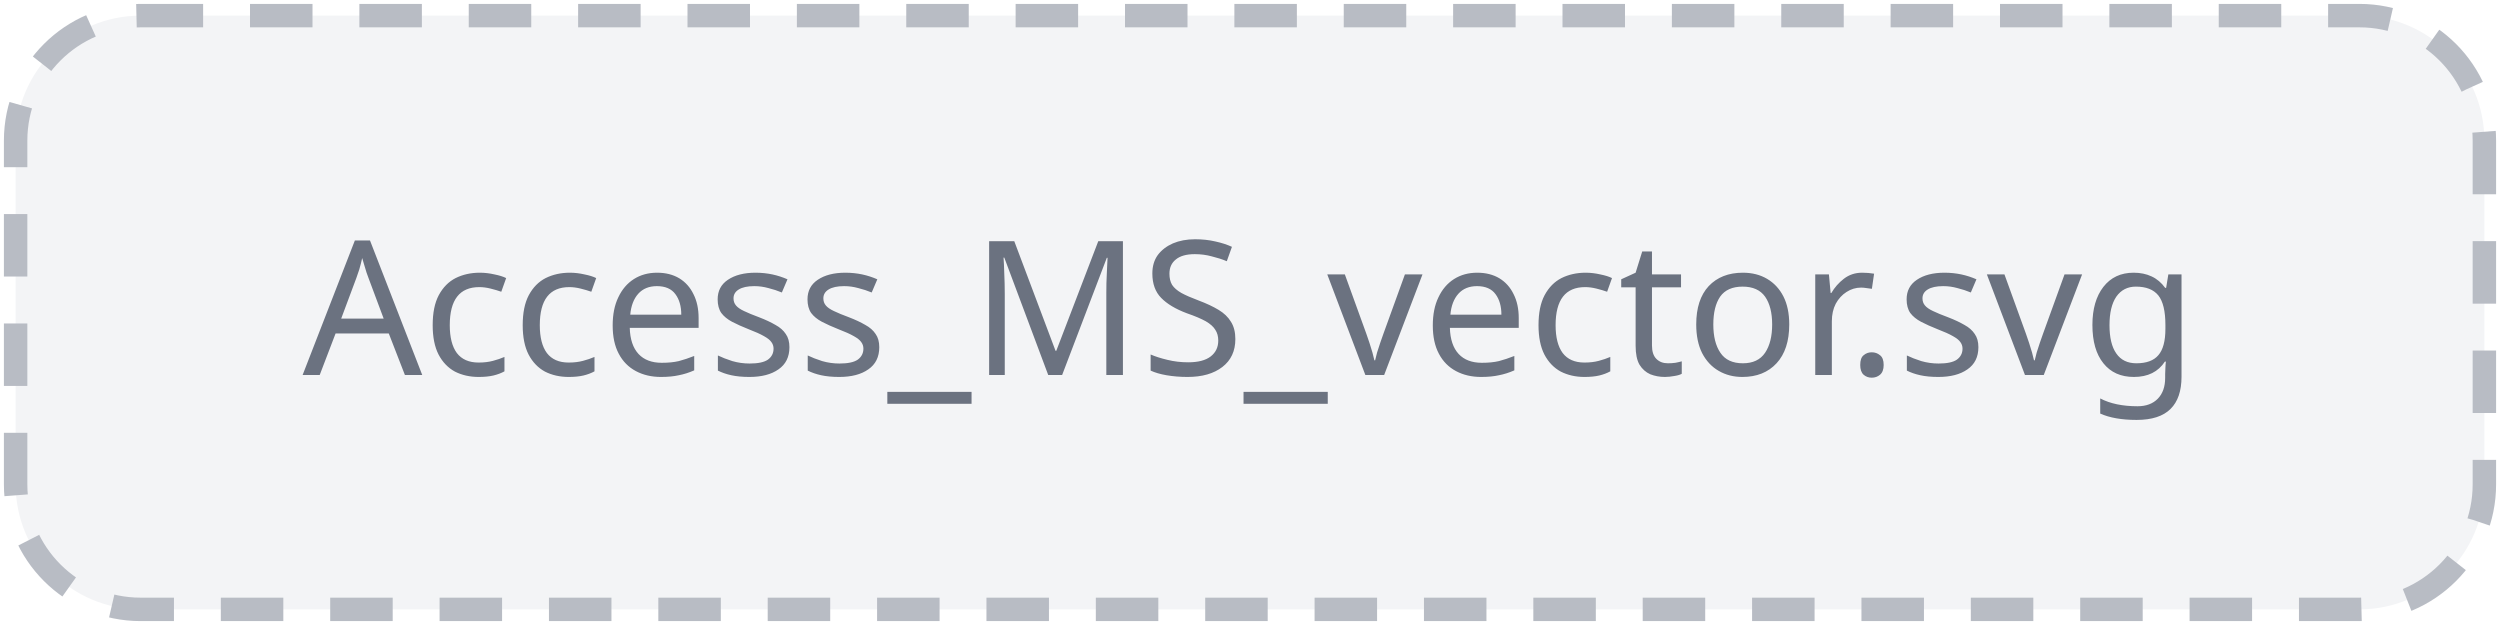
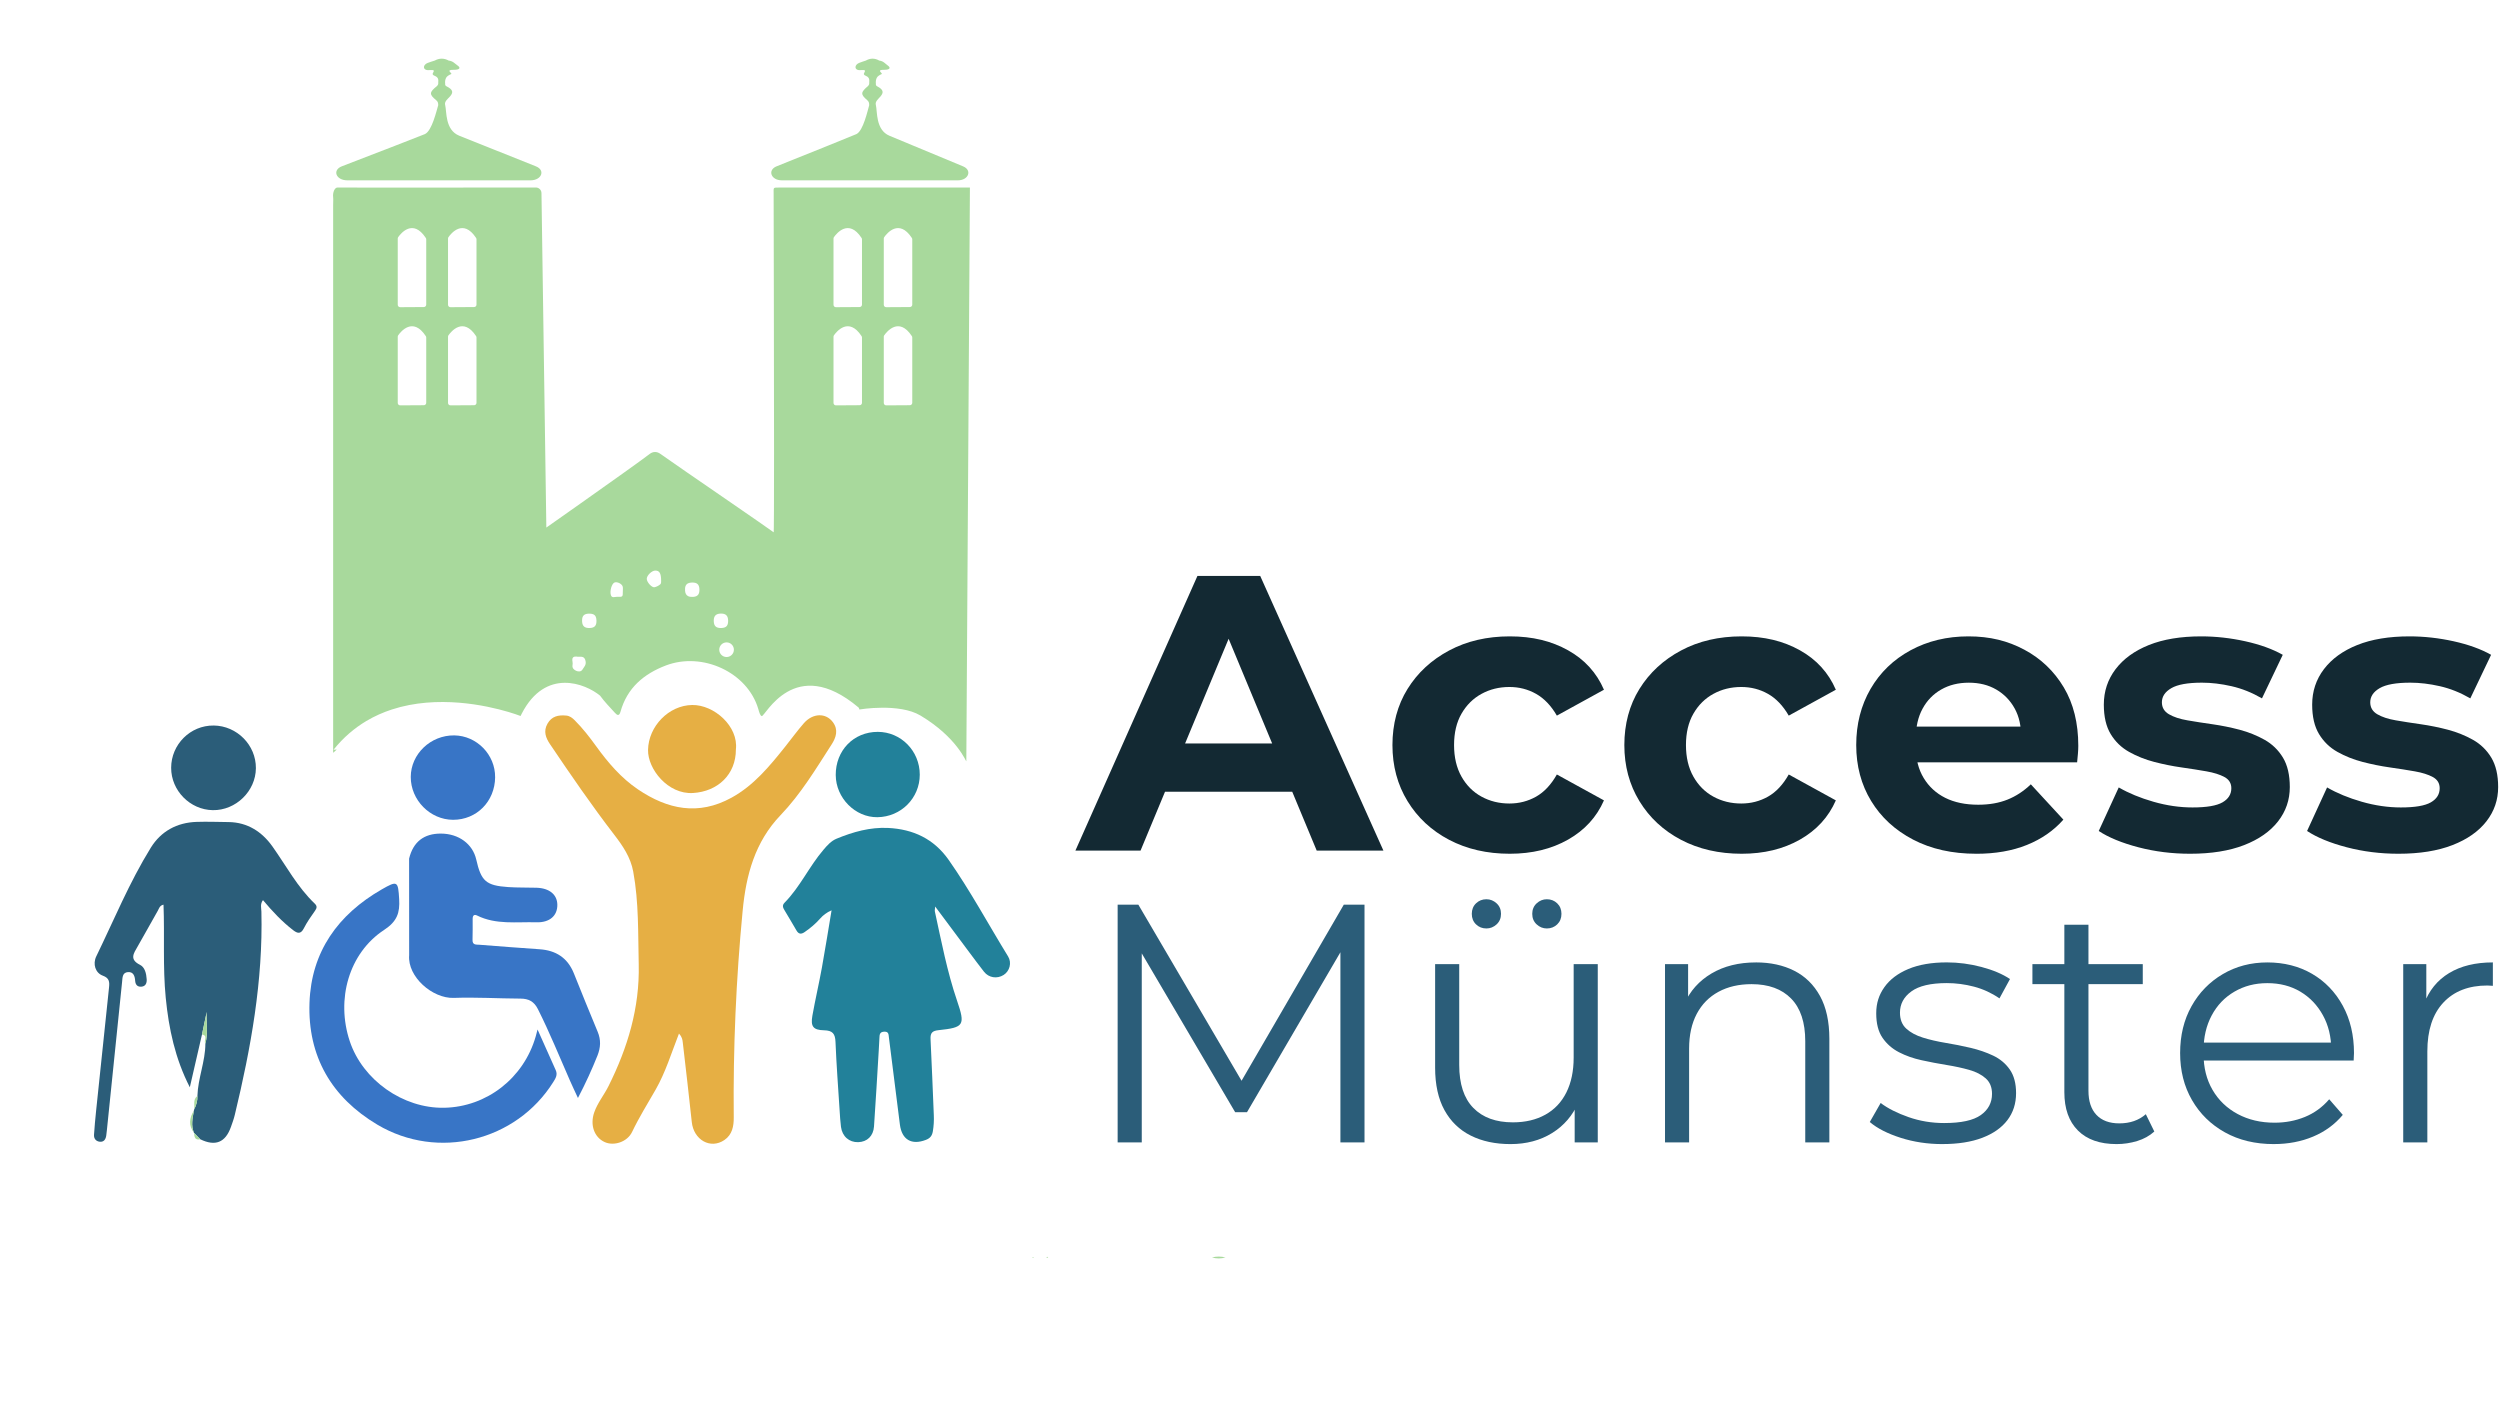
- <svg xmlns="http://www.w3.org/2000/svg" viewBox="0 0 160 40" width="160" height="40" role="img" aria-label="Platzhalter für Access_MS_vector.svg">
-   <rect x="1" y="1" width="158" height="38" rx="8" fill="#f3f4f6" stroke="#b8bcc4" stroke-width="1.5" stroke-dasharray="4 3" />
-   <text x="80" y="24" text-anchor="middle" font-family="system-ui, sans-serif" font-size="12" fill="#6b7280">Access_MS_vector.svg</text>
+ <svg xmlns="http://www.w3.org/2000/svg" version="1.1" viewBox="0 0 1366 768">
+   <defs>
+     <style>
+       .cls-1 {
+         fill: #2b5d79;
+       }
+ 
+       .cls-2 {
+         fill: #e6af44;
+       }
+ 
+       .cls-3 {
+         fill: #22819a;
+       }
+ 
+       .cls-4 {
+         fill: #132933;
+       }
+ 
+       .cls-5 {
+         fill: #a8d99c;
+       }
+ 
+       .cls-6 {
+         fill: #3875c6;
+       }
+     </style>
+   </defs>
+   <g>
+     <g id="Ebene_1">
+       <path class="cls-5" d="M-501-257l44.97-2.37c0,3.9-.01,7.8-.04,11.7-.03,3.5-.52,6.63-4.97,8.03-4.89,1.54-3.49,6.73-3.29,10.01.4,6.98-1.05,14.35,3.64,21.09q-9.33-1.79-9.37-10.15c-.02-3.66.13-7.33-.09-10.99-.13-2.29-.35-4.76-1.3-6.8-2.76-5.89-8.24-6.87-13.2-2.76-5.56,4.61-6.37,11.37-8.15,17.69-.5,1.75-.9,3.56-1.08,5.36-.36,3.52-1.22,6.19-5.43,7.06-3.35.7-4.61,4.6-7.38,6.46-1.22.83-2.12,2.15-3.33,3-1.16.82-2.42,2.18-4,1.29-1.4-.79-.83-2.41-.84-3.67-.06-8.83-.12-17.66-.03-26.48.03-3.17-.92-5.93-2.75-8.37-2.85-3.81-6.84-3.55-9.17.63-1.63,2.95-2.12,6.25-2.12,9.63.01,10.66-.09,21.33.04,31.98.03,2.82-.75,4.51-3.32,5.97-5.37,3.02-10.23,6.83-14.76,11.03-.22.19-.44.39-.66.6-1.79-1.54-1.18-3.34-1.18-4.89-.03-17.46-.04-34.92-.04-52.38l1.88-.89,45.97-21.78Z" />
+       <path class="cls-5" d="M-403.09-203.07c-.14,1.48-2.91,4.41-4.06,4.3-1.8-.16-3.98-3.58-3.78-5.89.18-2.12,1.84-3.59,3.68-3.26,1.95.33,4.33,3.1,4.16,4.85Z" />
+       <path class="cls-5" d="M-388.69-186.27q.05,3.17-2.97,3.19-3.55.03-3.58-2.6c-.04-3.96.58-5.04,2.99-5.24,2.4-.2,3.5,1.24,3.56,4.65Z" />
+       <path class="cls-5" d="M-367.76-180.46c0,2.96-1.18,4-4.42,3.93-1.31-.03-3.58-2.84-3.43-4.26.15-1.64,2.47-3.68,4.08-3.59,2.79.17,3.77,1.19,3.77,3.92Z" />
+       <path class="cls-5" d="M-346.84-187.18c.07,2.77-.97,3.97-3.55,4.1-2.75.15-4.4-1.15-4.29-3.36.08-1.87,2.71-4.45,4.58-4.48,1.99-.04,3.2,1.34,3.26,3.74Z" />
+       <path class="cls-5" d="M-331.15-203.52c.08,1.33-2.35,4.51-3.63,4.75-1.38.26-4.08-2.86-4.21-4.84-.2-3.09.83-4.22,3.97-4.31,2-.08,3.73,1.9,3.87,4.4Z" />
+       <path class="cls-5" d="M-289.91-220.68c-.04,1.3.31,2.9-1.26,3.49-8.3,3.14-12.78,10.3-17.99,16.75-.95,1.18-1.9,3.34-3.64,2.72-.96-.34-1.45-2.45-1.86-3.85-5.91-20.13-30.57-31.41-50.5-23.82-12.16,4.64-21.19,12.32-24.8,25.28-.73,2.62-1.89,1.87-3.04.6-2.9-3.2-5.97-6.31-8.45-9.82-3.36-4.75-8.12-7.85-12.46-11.41-3.9-3.2-14.4-1.26-17.68,2.73-.63.77-1.26,1.64-2.08,2.13-7.25,4.28-10.65,10.67-10.19,19.4-6.82-3.52-8.42-8.29-8.38-15.02.09-16.03.14-32.05.16-48.07l8.08-.43,28,20,89,4,31-19,6.72-1.81c.02,3.07.05,6.14.06,9.21.04,8.97-.44,17.95-.69,26.92Z" />
+       <path class="cls-5" d="M-199.04-201.59c-.1.38-.32.71-.75.93-1.48.8-2.19-1.04-3.23-1.72-2.21-1.46-4.21-3.64-6.63-4.33-7.55-2.14-9.4-7.06-8.57-14.24.41-3.56.61-7.32-.56-10.9-1.3-4-3.32-7.52-7.92-7.93-3.25-.29-7.09,4.88-7.29,9.57-.21,4.99-.12,9.99-.1,14.99.02,2.2-.36,3.83-3.02,4.29-7.3,1.28-13.2,5.31-18.59,10.13-2.12,1.9-3.54,1.83-4.07-1.02-1.41-7.48-5.49-13.1-11.75-17.14-2.61-1.68-3.25-4.01-3.32-6.76-.05-2-.33-4.04-.03-5.99.89-5.86-1.71-9.1-7.24-10.41-2.31-.55-3.06-2-3.04-4.38.03-3.81.04-7.62.05-11.43l15.1-4.07,70.95,13.17h.01v45.31c.07.66.17,1.35,0,1.93Z" />
+       <g>
+         <path class="cls-5" d="M289.82,98.53h-100.09c-6.16,0-8.3-5.6-2.93-7.67,18.57-7.15,43.66-16.84,45.36-17.59,3.92-1.76,6.4-13.01,7.28-15.78-.02-1-.02-1.86-1.17-2.8-3.9-3.18-3.69-4.3.52-7.7.34-.27.44-.69.65-1.05-.11-1.6.8-3.43-1.95-4.52-2.12-.83-.48-1.74-.46-2.68.02-.95-2.77-.13-4.09-.54-2.02-.62-1.59-2.86.69-3.8,1.22-.5,2.6-.86,3.9-1.3,2.54-1.39,5.1-1.39,7.64,0,2.35.26,3.36,1.66,4.78,2.64,1.93,1.31,1.32,2.4-1.91,2.4-4.45-.01-1.6,1.31-1.36,2.25,0,.01-.02.02-.06.04-1.25.53-2.42,1.19-2.9,2.14-.53,1.06-.61,2.19-.46,3.37-.23,1.04,1.17,1.4,1.97,1.92,2.29,1.5,2.37,2.86.69,4.79-1.24,1.42-3.3,2.86-2.66,4.84.88,3.36-.2,13.49,7.68,16.67,5.68,2.29,26.21,10.48,41.91,16.74,5.28,2.11,3.09,7.64-3.02,7.64Z" />
+         <path class="cls-5" d="M523.35,98.53h-96.17c-5.92,0-7.98-5.6-2.82-7.67,17.85-7.15,41.95-16.84,43.58-17.59,3.76-1.76,6.15-13.01,6.99-15.78-.02-1-.02-1.86-1.12-2.8-3.74-3.18-3.54-4.3.5-7.7.33-.27.42-.69.62-1.05-.11-1.6.77-3.43-1.87-4.52-2.04-.83-.46-1.74-.44-2.68.02-.95-2.66-.13-3.93-.54-1.95-.62-1.52-2.86.66-3.8,1.17-.5,2.5-.86,3.74-1.3,2.44-1.39,4.9-1.39,7.34,0,2.26.26,3.23,1.66,4.59,2.64,1.85,1.31,1.27,2.4-1.84,2.4-4.28-.01-1.54,1.31-1.3,2.25,0,.01-.02.02-.05.04-1.2.53-2.33,1.19-2.79,2.14-.51,1.06-.58,2.19-.45,3.37-.22,1.04,1.12,1.4,1.89,1.92,2.2,1.5,2.28,2.86.66,4.79-1.19,1.42-3.18,2.86-2.55,4.84.84,3.36-.2,13.49,7.38,16.67,5.46,2.29,25.18,10.48,40.27,16.74,5.08,2.11,2.97,7.64-2.9,7.64Z" />
+         <path class="cls-5" d="M465.9,127.31h0Z" />
+         <path class="cls-5" d="M426.15,102.48c-3.91-.01-3.44-.22-3.44,3.47,0,0,.07,24.59.12,55.83.12,54.89.21,130.33-.11,129.06-1.5-1.08-4.45-3.15-8.28-5.81-4-2.77-8.96-6.2-14.25-9.84-16.72-11.51-36.63-25.17-39.4-27.22-1.72-1.28-3.91-1.4-5.79.06-4.6,3.55-23.14,16.71-37.74,27.02-5.34,3.78-10.16,7.17-13.57,9.57-3.2,2.26-5.17,3.64-5.17,3.64l-1.8-123.64-.86-59.12c-.01-1.69-1.38-3.05-3.07-3.05-17.99.03-106.97.12-108.17,0-1.88-.18-2.85,2.95-2.61,5.05.17,1.51.02,3.05.02,4.57v299.27c.65-.6,1.31-1.2,1.97-1.78l-1.78.11c5.38-6.72,11.46-11.83,17.89-15.68,4.52-2.69,9.22-4.76,13.99-6.32,3.16-1.03,6.34-1.84,9.52-2.45,25.04-4.83,49.78,2.24,57.98,4.99,1.83.61,2.84,1.01,2.84,1.01.23-.47.46-.94.69-1.39,12.95-25.03,34.71-16.37,42.75-9.72,2.41,3.33,5.34,6.32,8.12,9.38,1.15,1.27,2.31,2.02,3.04-.6,3.61-12.96,12.64-20.64,24.8-25.28,19.93-7.59,44.59,3.69,50.5,23.82.41,1.4.9,3.51,1.86,3.85,1.74.62,17.8-34.28,52.9-4.71.3.25.31.73.46,1.1,0,0,21.74-3.69,33.44,3.33,20,12,24.9,25.38,25,25l1.96-313.52c-34.6,0-69.21.01-103.81,0ZM232.89,220.1c0,.72-.58,1.31-1.3,1.31l-12.94.08c-.73.01-1.32-.58-1.32-1.31v-36.22c0-.27.08-.53.24-.75,1.32-1.88,8-10.37,15.09.44.15.23.23.49.23.74v35.71ZM232.89,166.46c0,.72-.58,1.31-1.3,1.31l-12.94.08c-.73.01-1.32-.57-1.32-1.31v-36.22c0-.26.08-.53.24-.75,1.32-1.88,8-10.37,15.09.45.15.22.23.48.23.73v35.71ZM260.36,220.1c0,.72-.58,1.31-1.3,1.31l-12.93.08c-.74.01-1.33-.58-1.33-1.31v-36.22c0-.27.08-.53.24-.75,1.32-1.88,8.01-10.37,15.1.44.14.23.22.49.22.74v35.71ZM260.36,166.46c0,.72-.58,1.31-1.3,1.31l-12.93.08c-.74.01-1.33-.57-1.33-1.31v-36.22c0-.26.08-.53.24-.75,1.32-1.88,8.01-10.37,15.1.45.14.22.22.48.22.73v35.71ZM318.29,365.8c-.85,1.44-2.49,1.18-3.48.73-.98-.45-2.27-1.36-1.99-3.02.1-.63.13-1.32,0-1.95-.52-2.55.74-3.08,2.81-2.72,1.91.07,3.76-.51,4.33,2.4.43,2.17-.86,3.16-1.67,4.56ZM322.32,343.14c-2.76.13-4.08-.93-4.25-3.43-.02-.23-.02-.45-.02-.66-.01-2.65,1.16-3.76,3.94-3.76.78,0,1.42.09,1.95.28,1.34.47,1.93,1.57,1.97,3.49.07,2.76-.98,3.96-3.59,4.08ZM337.06,326.1c-1.11-.04-2.71.85-3.27-.92-.72-2.25.48-6.27,1.94-6.88,1.46-.64,4.25.74,4.55,2.35.16.83.03,1.72.03,2.57.01,2.93,0,2.99-3.25,2.88ZM360.87,319.18c-.84.79-2.01,1.37-3.15,1.68-1.51.41-4.4-2.84-4.33-4.65.06-1.82,2.73-4.41,4.59-4.45,2.33-.05,3.27,1.4,3.26,5.69-.04.16.11,1.28-.37,1.73ZM378.68,326.14c-1.12.07-2.01-.06-2.69-.4-1.01-.5-1.55-1.47-1.67-2.93-.17-2.14.35-3.47,1.66-4.09.57-.27,1.28-.41,2.15-.42,2.74-.05,3.93,1.02,4.03,3.65.11,2.76-.95,4.04-3.48,4.19ZM390.01,339.66c-.16-2.78.88-4.17,3.32-4.37.17-.01.33-.02.49-.02,2.73-.09,4,1.12,4.03,3.84.01.32,0,.61-.03.88-.18,2.13-1.29,3.06-3.62,3.15-2.77.11-4.04-.95-4.19-3.48ZM397,359c-2.21,0-4-1.79-4-4s1.79-4,4-4,4,1.79,4,4-1.79,4-4,4ZM470.99,220.1c0,.72-.58,1.31-1.3,1.31l-12.94.08c-.73.01-1.32-.58-1.32-1.31v-36.22c0-.27.08-.53.24-.75,1.32-1.88,8-10.37,15.09.44.15.23.23.49.23.74v35.71ZM470.99,166.46c0,.72-.58,1.31-1.3,1.31l-12.94.08c-.73.01-1.32-.57-1.32-1.31v-36.22c0-.26.08-.53.24-.75,1.32-1.88,8-10.37,15.09.45.15.22.23.48.23.73v35.71ZM498.46,220.1c0,.72-.58,1.31-1.3,1.31l-12.94.08c-.73.01-1.32-.58-1.32-1.31v-36.22c0-.27.08-.53.24-.75,1.32-1.88,8.01-10.37,15.1.44.14.23.22.49.22.74v35.71ZM498.46,166.46c0,.72-.58,1.31-1.3,1.31l-12.94.08c-.73.01-1.32-.57-1.32-1.31v-36.22c0-.26.08-.53.24-.75,1.32-1.88,8.01-10.37,15.1.45.14.22.22.48.22.73v35.71Z" />
+         <path class="cls-5" d="M297.13,94.6h0Z" />
+       </g>
+       <g>
+         <path class="cls-5" d="M-289.91-220.68c.25-8.97.73-17.95.69-26.92-.01-3.07-.04-6.14-.06-9.21-.15-18.36-.48-36.71-.6-55.07-.11-16.95-.02-33.9.03-50.85.01-3.94-2.54-7.14-2.4-11.35.23-6.91-1.21-13.86-1.46-20.81-.29-8.03-4.09-15.71-1.83-24.06.96-3.56-3.98-9.61-6.96-9.79-1.32-.08-2.6.5-3.67,1.52-1.73,1.65-2.92,4.48-2.96,7.6-.01.84.07,1.67.06,2.5-.05,3.66.12,7.35-.24,10.98-1.22,12.36-4.72,24.44-4.57,36.97.04,3.18-1.38,2.96-3.24,1.47-4.16-3.32-8.19-6.78-12.36-10.08-2.7-2.14-3.55-4.72-3.66-8.2-.83-24.39,2.21-48.89-1.87-73.21-1.44-8.6-3.54-17.1-2.16-26.06.62-4.01-3.37-7.98-6.46-7.44-4.1.71-6.3,3.49-6.37,7.74-.05,3.16-.06,6.33-.01,9.49.24,14.63-4.3,28.93-3.04,43.65.16,1.88,1.35,4.93-1.59,5.56-2.94.63-6.29,1.24-8.84-1.65-2.18-2.47-3.64-7.42-6.19-7.14-2.64.29-4.81,4.49-7.27,6.89-2.83,2.76-6.52,2.69-9.85,1.89-3.36-.81-1.75-4.15-2.05-6.44-.17-1.31.03-2.66-.04-3.99-.55-11.22,1.6-22.61-2.79-33.6-1.04-2.61-.5-5.89.29-8.87.78-2.92.71-5.97-.29-8.85-1.02-2.92-3.33-5.04-6.36-4.63-3.03.42-5.87,2.52-5.88,5.92-.05,14.43-1.48,28.73-2.61,43.1-1.52,19.2-.38,38.62-.36,57.94,0,2.35.09,4.66-2.12,6.31-5.33,3.98-10.6,8.02-15.9,12.03-1.73,1.31-3.37,1.55-3.04-1.26,2.02-17.35-5.74-34.05-3.26-51.46.2-1.41-.26-2.95-1.08-4.32-1.42-2.38-3.89-4.28-5.84-4.24-3.5.07-6.97,4.19-6.88,8.5.05,2.3,1.06,4.64.82,6.88-1.53,14.49-3.27,28.96-4.97,43.44-.07.63-.25,1.55-.68,1.79-2.8,1.55-2.28,4.15-2.28,6.59.01,33.95.08,67.9.03,101.85-.02,16.02-.07,32.04-.16,48.07-.04,6.73,1.56,11.5,8.38,15.02-.46-8.73,2.94-15.12,10.19-19.4.82-.49,1.45-1.36,2.08-2.13,3.28-3.99,13.78-5.93,17.68-2.73,4.34,3.56,9.1,6.66,12.46,11.41,2.48,3.51,5.55,6.62,8.45,9.82,1.15,1.27,2.31,2.02,3.04-.6,3.61-12.96,12.64-20.64,24.8-25.28,19.93-7.59,44.59,3.69,50.5,23.82.41,1.4.9,3.51,1.86,3.85,1.74.62,2.69-1.54,3.64-2.72,5.21-6.45,9.69-13.61,17.99-16.75,1.57-.59,1.22-2.19,1.26-3.49ZM-352.96-311.57c-.29,8.82-.06,17.65-.06,26.48h.04c0,4.93-.04,9.88-.04,14.81-.01,2.34-.01,4.68,0,7.02.01,2.55.05,5.09.1,7.64.08,3.98-.99,5.77-5.31,5.63-8.32-.26-16.65-.2-24.98-.01-3.74.08-4.96-1.46-4.95-5.04.1-19.65-.44-39.31.3-58.94.36-9.6,5.81-17.6,13.43-23.55,3.31-2.58,6.95-2.21,10.39.88,7.51,6.76,11.41,14.84,11.07,25.08ZM-318.72-312.43c2.14,2.54,3.48,5.4,4.16,8.46.35,1.59.52,3.23.53,4.92.1,14.99-.02,29.98.12,44.97.04,3.62-1.13,5.24-4.87,5.06-3.82-.18-7.67-.18-11.49.01-.32.02-.62.02-.91,0-2.92-.12-3.98-1.68-4-4.72v-.36c.15-7.82.05-15.65.05-23.48h.07c0-7.67-.09-15.33.04-22.99.09-5.01,1.84-9.43,5.69-12.82.18-.15.35-.3.52-.43,3.67-2.97,6.83-2.51,10.09,1.38ZM-425.14-305.29c.5-2.39,1.65-4.35,3.11-6.13,3.11-3.81,7.01-4.67,10.29-2.53,1.05.68,2.03,1.67,2.91,2.97,2.44,3.6,3.8,7.72,3.81,12.17,0,14.62-.09,29.24.04,43.86,0,.55-.02,1.06-.08,1.52-.29,2.53-1.56,3.71-4.74,3.54-.38-.02-.76-.04-1.15-.06-3.27-.15-6.56-.17-9.82.06-4.31.3-5.43-1.73-5.33-5.66.2-7.47.06-14.95.06-23.97.61-7.3-.89-16.1.73-24.86.05-.3.11-.61.17-.91Z" />
+         <path class="cls-5" d="M-456.03-259.37c0,3.9-.01,7.8-.04,11.7-.03,3.5-.52,6.63-4.97,8.03-4.89,1.54-3.49,6.73-3.29,10.01.4,6.98-1.05,14.35,3.64,21.09q-9.33-1.79-9.37-10.15c-.02-3.66.13-7.33-.09-10.99-.13-2.29-.35-4.76-1.3-6.8-2.76-5.89-8.24-6.87-13.2-2.76-5.56,4.61-6.37,11.37-8.15,17.69-.5,1.75-.9,3.56-1.08,5.36-.36,3.52-1.22,6.19-5.43,7.06-3.35.7-4.61,4.6-7.38,6.46-1.22.83-2.12,2.15-3.33,3-1.16.82-2.42,2.18-4,1.29-1.4-.79-.83-2.41-.84-3.67-.06-8.83-.12-17.66-.03-26.48.03-3.17-.92-5.93-2.75-8.37-2.85-3.81-6.84-3.55-9.17.63-1.63,2.95-2.12,6.25-2.12,9.63.01,10.66-.09,21.33.04,31.98.03,2.82-.75,4.51-3.32,5.97-5.37,3.02-10.23,6.83-14.76,11.03-.22.19-.44.39-.66.6-1.79-1.54-1.18-3.34-1.18-4.89-.03-17.46-.04-34.92-.04-52.38,0-9.19,0-18.38-.01-27.57,0-2.45.72-4.49,1.89-6.18,1.37-2,3.35-3.52,5.48-4.68,2.99-1.61,3.57-3.28,3.54-6.17-.1-9.99-.02-19.99-.04-29.98-.01-2.2-.2-4.67,1.97-5.83,7.18-3.84,7.2-10.97,8.03-17.51.59-4.59.05-9.31.07-13.98.02-4.25,3.57-8.75,6.67-8.58,2.89.16,6.26,4.72,6.26,8.59.01,3.83.28,7.7-.19,11.48-.72,5.64,2.04,10.31,3.54,15.35.14.47.36,1.12.72,1.28,11.32,5.14,7.25,15.41,7.44,23.84.11,4.87.92,9.9-.31,14.82-.44,1.77.58,3.24,2.19,4.12,2.28,1.26,3.88,3.1,4.74,6.02,3.87-4.52,8.86-5.73,13.23-8.02,7.94-4.18,15.78-8.55,23.58-12.97,2.78-1.58,4.07-1.66,4.04,2.15-.08,9.6-.02,19.19-.02,28.78Z" />
+         <path class="cls-5" d="M-199.04-201.59c-.1.38-.32.71-.75.93-1.48.8-2.19-1.04-3.23-1.72-2.21-1.46-4.21-3.64-6.63-4.33-7.55-2.14-9.4-7.06-8.57-14.24.41-3.56.61-7.32-.56-10.9-1.3-4-3.32-7.52-7.92-7.93-3.25-.29-7.09,4.88-7.29,9.57-.21,4.99-.12,9.99-.1,14.99.02,2.2-.36,3.83-3.02,4.29-7.3,1.28-13.2,5.31-18.59,10.13-2.12,1.9-3.54,1.83-4.07-1.02-1.41-7.48-5.49-13.1-11.75-17.14-2.61-1.68-3.25-4.01-3.32-6.76-.05-2-.33-4.04-.03-5.99.89-5.86-1.71-9.1-7.24-10.41-2.31-.55-3.06-2-3.04-4.38.03-3.81.04-7.62.05-11.43.03-9.85,0-19.7.01-29.54,0-1.88-.19-4.2,2.85-2.48,11.11,6.31,22.19,12.68,33.78,19.31.8-2.01,1.43-4.13,3.75-4.96,2.51-.89,2.8-2.89,2.78-5.23-.06-9.16.04-18.33-.05-27.49-.03-3.15.21-6.01,3.42-7.65.29-.15.66-.37.75-.64,2.82-8.3,7.82-16.11,5.7-25.51-.18-.81-.58-1.57-.69-2.39-.49-3.84.73-6.82,4.29-8.76,1.46-.8,2.57-2.02,4.36-.42,2.89,2.59,6.61,5.22,4.81,9.47-2.35,5.54-.73,10.36.79,15.46.71,2.37,1.36,4.85,1.44,7.31.11,3.28,1.59,5.39,4.43,6.57,2.93,1.21,3.71,3.28,3.66,6.3-.15,10,0,19.99-.11,29.99-.03,2.76.78,4.33,3.27,5.96,3.69,2.41,6.41,5.69,6.82,10.43.04.45.06.91.06,1.39-.02,2.89-.04,5.79-.06,8.69,0,1.09-.01,2.19-.01,3.29-.06,14.83-.01,29.66-.05,44.49,0,.26.03.53.06.82.07.66.17,1.35,0,1.93Z" />
+       </g>
+       <g>
+         <path class="cls-2" d="M370.99,564.74c-4.18,10.74-7.36,21.23-12.8,30.72-4.37,7.62-9.01,15.06-12.81,23.02-2.65,5.56-10.02,7.84-15.01,5.54-5.76-2.65-8.05-9.41-5.69-16.2,1.83-5.25,5.39-9.51,7.83-14.41,10.44-20.94,17.04-42.66,16.49-66.44-.4-16.96.09-33.9-3-50.71-1.44-7.85-5.75-14.14-10.39-20.17-12.35-16.04-23.78-32.72-35.09-49.48-2.3-3.4-3.73-7.04-1.38-11.18,2.34-4.12,5.95-4.83,10.21-4.45,2.02.18,3.37,1.29,4.68,2.59,4.37,4.36,8.14,9.23,11.74,14.21,6.47,8.96,13.68,17.37,22.8,23.53,16.28,10.98,33.01,14.49,51.12,4.55,12.19-6.69,20.84-17.24,29.34-27.89,3.4-4.26,6.61-8.7,10.19-12.8,4.93-5.63,12.06-5.77,15.9-.54,3.07,4.18,1.71,8.34-.69,12.08-8.62,13.39-16.85,27.13-27.92,38.68-14.04,14.66-18.85,32.73-20.71,52.1-3.62,37.6-5.25,75.28-4.88,113.05.05,4.74-.8,9.44-5.11,12.37-7.61,5.19-16.8-.06-17.82-9.84-1.51-14.53-3.29-29.03-4.93-43.55-.17-1.5-.4-2.96-2.07-4.79Z" />
+         <path class="cls-2" d="M402.09,409.51c.02,13.67-9.88,22.97-23.43,23.79-13.75.84-24.79-13.16-24.57-23.58.26-12.87,11.3-24.33,24.12-24.51,11.98-.17,25.36,11.66,23.88,24.3Z" />
+       </g>
+       <g>
+         <path class="cls-1" d="M105.94,606.82c.11-.22.17-.46.18-.71,1.18-2.3,1.85-4.71,1.75-7.31.29-9.71,4.34-18.84,4.35-28.6,1.61-5.6.37-11.44.73-17.27l-2.59,12.32c-2.16,9.37-4.31,18.74-6.64,28.84-8.06-15.73-11.5-32.04-13.16-48.88-1.66-16.88-.56-33.83-1.22-50.91-2.15.48-2.44,2.14-3.12,3.33-3.72,6.5-7.3,13.08-11.04,19.57-2.15,3.73-4.6,7.04,1.33,9.99,2.67,1.33,3.45,4.79,3.64,7.88.13,2-.52,3.81-2.78,4.04-2.12.22-3.36-.89-3.52-3.22-.16-2.44-.88-4.96-3.92-4.74-3.15.23-2.98,3.12-3.22,5.38-2.79,27-5.54,53.99-8.31,80.99-.1.99-.21,1.99-.35,2.98-.3,2.05-1.31,3.59-3.55,3.34-2.07-.23-3.28-1.7-3.13-3.83.29-4.32.68-8.63,1.13-12.94,2.33-22.52,4.68-45.04,7.08-67.55.32-3.02.17-5.12-3.41-6.42-4.04-1.47-5.62-6.33-3.55-10.58,9.67-19.9,18.1-40.44,29.76-59.31,5.57-9.01,14.3-13.78,25.05-14.13,5.82-.19,11.66.03,17.49.1,10.36.13,18.26,5.34,23.93,13.31,7.51,10.56,13.6,22.15,23.11,31.23,1.33,1.27,1.29,2.33.22,3.84-2.21,3.12-4.44,6.28-6.16,9.67-1.7,3.36-3.54,2.79-5.86,1-6.1-4.69-11.32-10.28-16.47-16.4-1.64,2.1-.91,4.3-.86,6.27.92,37.77-5.74,74.55-14.53,111.04-.54,2.26-1.35,4.46-2.13,6.65-3.03,8.52-8.54,10.71-16.76,6.7-1.14-1.17-2.28-2.34-3.41-3.51,0,0,.01.02.01.02-1.81-4.05-.72-8.12-.08-12.19Z" />
+         <path class="cls-1" d="M116.74,396.42c12.74.14,23.18,10.7,23.08,23.33-.1,12.55-10.95,23.11-23.55,22.92-12.44-.19-22.77-10.7-22.75-23.14.02-12.8,10.51-23.24,23.22-23.1Z" />
+       </g>
+       <g>
+         <path class="cls-6" d="M223.54,469.13c2.21-9.11,8.05-13.69,17.38-13.66,9.72.04,17.37,5.66,19.3,14.18,2.67,11.82,5.34,14.22,17.46,15.05,5.14.35,10.32.2,15.48.36,7.04.22,11.31,3.75,11.37,9.3.07,5.97-4.16,9.79-11.41,9.58-10.89-.32-22.05,1.45-32.42-3.69-1.71-.85-2.44.08-2.44,1.8,0,3.83.05,7.66-.07,11.49-.09,2.92,1.98,2.54,3.73,2.67,10.95.84,21.9,1.73,32.86,2.46,9.01.6,15.38,4.7,18.8,13.22,4.27,10.65,8.57,21.29,12.99,31.88,1.86,4.44,1.63,8.62-.13,13.04-3.02,7.55-6.38,14.93-10.65,23.13-1.7-3.69-3.07-6.54-4.34-9.44-5.76-13.08-11.11-26.34-17.54-39.12-2.08-4.14-5.02-5.73-9.51-5.74-12.15-.05-24.33-.83-36.46-.39-11.58.42-25.36-11.5-24.38-23.34,0-17.59-.02-35.19-.03-52.78Z" />
+         <path class="cls-6" d="M293.72,562.52c3.75,8.39,6.83,15.33,9.95,22.26,1.14,2.53-.13,4.49-1.38,6.48-20.26,32.3-63.05,42.89-96.05,23.29-25.11-14.92-38.16-37.41-37.13-66.65.98-27.9,15.55-48.16,39.42-61.9,8.73-5.03,8.98-4.5,9.57,5.23.45,7.46-1.06,12.17-8.18,16.85-19.32,12.68-26.42,37.98-18.82,60.81,7.09,21.3,29.16,36.85,51.65,36.39,23.24-.47,43.44-16.23,49.96-38.96.22-.77.41-1.54,1.01-3.8Z" />
+         <path class="cls-6" d="M270.54,424.68c-.13,13.23-10.1,23.3-23.01,23.26-12.54-.04-23.14-10.81-23.09-23.44.05-12.52,10.85-22.82,23.75-22.68,12.31.14,22.47,10.54,22.34,22.87Z" />
+       </g>
+       <g>
+         <path class="cls-3" d="M510.99,495.34c6.61,8.87,12.72,17.09,18.85,25.29,2.59,3.46,5.17,6.94,7.83,10.34,2.6,3.32,7.16,4.01,10.73,1.74,3.25-2.07,4.57-6.63,2.42-10.12-10.81-17.57-20.57-35.78-32.44-52.71-8.13-11.58-19.41-16.81-33.11-17.49-9.84-.48-19.13,2.15-28.14,5.86-2.99,1.23-5.08,3.6-7.17,6.05-7.81,9.12-12.78,20.31-21.26,28.92-1.62,1.64-.73,2.98.13,4.43,2.11,3.57,4.27,7.11,6.33,10.71,1.19,2.09,2.57,2.24,4.48.93,3.13-2.15,6-4.56,8.52-7.42,1.58-1.8,3.5-3.29,6.21-4.47-1.75,10.45-3.4,20.92-5.29,31.34-1.59,8.77-3.63,17.45-5.19,26.22-1.04,5.85.38,7.86,6.35,7.99,4.75.1,6.1,1.9,6.28,6.41.5,12.47,1.46,24.93,2.25,37.39.19,2.99.36,5.99.74,8.96.67,5.22,4.49,8.53,9.44,8.37,4.85-.16,8.24-3.31,8.61-8.59.96-13.79,1.74-27.59,2.58-41.38.14-2.33.29-4.65.38-6.98.07-1.74.1-3.28,2.53-3.42,2.55-.14,2.44,1.43,2.65,3.17,1.96,15.86,3.99,31.71,6,47.57,1.06,8.31,6.4,11.38,14.2,8.38,2.32-.89,3.38-2.22,3.8-4.63.51-2.98.67-5.93.53-8.94-.61-13.81-1.06-27.63-1.78-41.43-.18-3.42.94-4.59,4.33-4.94,14.05-1.47,14.72-2.69,10.14-16.14-5.41-15.9-8.55-32.37-12.11-48.73-.12-.56.06-1.19.16-2.66Z" />
+         <path class="cls-3" d="M456.65,423.53c.07,12.47,10.65,23.15,22.77,22.99,12.91-.17,23.14-10.44,23.14-23.25,0-12.93-10.25-23.38-22.95-23.38-13.2,0-23.04,10.14-22.97,23.64Z" />
+       </g>
+       <path class="cls-5" d="M110.36,565.26l2.59-12.32c-.36,5.83.88,11.67-.73,17.27-1.16-1.45,1.67-4.39-1.86-4.95Z" />
+       <path class="cls-5" d="M105.94,606.82c-.64,4.07-1.73,8.14.08,12.19-3.11-4.04-2.6-8.11-.08-12.19Z" />
+       <path class="cls-5" d="M107.87,598.81c.11,2.6-.57,5.01-1.75,7.31.28-2.51-.8-5.34,1.75-7.31Z" />
+       <path class="cls-5" d="M106,618.99c1.14,1.17,2.27,2.34,3.41,3.51-3.03.67-3.2-1.44-3.41-3.51Z" />
+       <path class="cls-5" d="M669.62,687.06c-2.47.72-4.94.73-7.4,0,2.47-.62,4.93-.62,7.4,0Z" />
+       <path class="cls-5" d="M572.74,687.01l-.51.26s-.52-.24-.52-.24c.34-.37.68-.38,1.03-.02Z" />
+       <path class="cls-5" d="M564.86,687.18l-.41.19s-.4-.2-.4-.2c.28-.29.54-.28.81.01Z" />
+       <g>
+         <path class="cls-4" d="M587.6,464.77l66.68-150.08h34.3l67.32,150.08h-36.45l-55.1-132.5h13.94l-55.1,132.5h-35.59ZM621.26,432.61l8.79-26.37h77.61l9,26.37h-95.41Z" />
+         <path class="cls-4" d="M824.94,466.49c-12.44,0-23.48-2.54-33.13-7.61-9.65-5.07-17.23-12.11-22.73-21.12-5.5-9-8.25-19.22-8.25-30.66s2.75-21.8,8.25-30.66c5.5-8.86,13.08-15.87,22.73-21.01,9.65-5.15,20.69-7.72,33.13-7.72s22.76,2.54,31.84,7.61c9.08,5.07,15.61,12.26,19.62,21.55l-25.73,14.15c-3.14-5.43-6.93-9.4-11.36-11.9-4.43-2.5-9.29-3.75-14.58-3.75-5.58,0-10.65,1.25-15.22,3.75-4.58,2.5-8.22,6.11-10.94,10.83-2.72,4.72-4.07,10.44-4.07,17.15s1.36,12.47,4.07,17.26c2.71,4.79,6.36,8.44,10.94,10.93,4.57,2.5,9.65,3.75,15.22,3.75,5.29,0,10.15-1.25,14.58-3.75,4.43-2.5,8.22-6.54,11.36-12.11l25.73,14.15c-4,9.15-10.54,16.29-19.62,21.44-9.08,5.15-19.69,7.72-31.84,7.72Z" />
+         <path class="cls-4" d="M951.64,466.49c-12.43,0-23.48-2.54-33.12-7.61-9.65-5.07-17.23-12.11-22.73-21.12-5.5-9-8.25-19.22-8.25-30.66s2.75-21.8,8.25-30.66c5.5-8.86,13.08-15.87,22.73-21.01,9.65-5.15,20.69-7.72,33.12-7.72s22.76,2.54,31.84,7.61c9.08,5.07,15.61,12.26,19.62,21.55l-25.73,14.15c-3.14-5.43-6.93-9.4-11.36-11.9-4.43-2.5-9.29-3.75-14.58-3.75-5.57,0-10.65,1.25-15.22,3.75-4.58,2.5-8.22,6.11-10.93,10.83-2.72,4.72-4.07,10.44-4.07,17.15s1.36,12.47,4.07,17.26c2.71,4.79,6.36,8.44,10.93,10.93,4.57,2.5,9.65,3.75,15.22,3.75,5.29,0,10.15-1.25,14.58-3.75,4.43-2.5,8.22-6.54,11.36-12.11l25.73,14.15c-4,9.15-10.54,16.29-19.62,21.44-9.08,5.15-19.69,7.72-31.84,7.72Z" />
+         <path class="cls-4" d="M1079.85,466.49c-13.15,0-24.66-2.57-34.52-7.72-9.86-5.15-17.51-12.18-22.94-21.12-5.43-8.93-8.15-19.11-8.15-30.55s2.61-21.65,7.82-30.66c5.22-9,12.51-16.04,21.87-21.12,9.36-5.07,19.9-7.61,31.62-7.61s21.47,2.43,30.55,7.29c9.08,4.86,16.26,11.72,21.55,20.58,5.29,8.86,7.93,19.51,7.93,31.95,0,1.29-.07,2.75-.21,4.4-.14,1.65-.29,3.18-.43,4.61h-93.69v-19.51h76.11l-13.08,5.79c.14-6-1-11.22-3.43-15.65-2.43-4.43-5.79-7.9-10.08-10.4-4.29-2.5-9.29-3.75-15.01-3.75s-10.76,1.25-15.12,3.75c-4.36,2.5-7.75,6-10.18,10.51-2.43,4.5-3.64,9.83-3.64,15.97v5.15c0,6.43,1.43,12.01,4.29,16.72,2.86,4.72,6.79,8.33,11.79,10.83,5,2.5,11.01,3.75,18.01,3.75,6,0,11.33-.93,15.97-2.79,4.64-1.86,8.9-4.64,12.76-8.36l17.79,19.3c-5.29,6-11.94,10.61-19.94,13.83-8.01,3.22-17.23,4.82-27.66,4.82Z" />
+         <path class="cls-4" d="M1196.7,466.49c-9.86,0-19.3-1.18-28.3-3.54-9-2.36-16.22-5.32-21.65-8.9l10.93-23.8c5.43,3.15,11.75,5.76,18.97,7.83,7.22,2.07,14.33,3.11,21.33,3.11,7.72,0,13.19-.93,16.4-2.79,3.22-1.85,4.82-4.43,4.82-7.72,0-2.71-1.25-4.75-3.75-6.11-2.5-1.36-5.79-2.39-9.86-3.11-4.07-.71-8.61-1.43-13.61-2.14-5-.71-9.97-1.72-14.9-3-4.93-1.29-9.51-3.11-13.72-5.47-4.22-2.36-7.58-5.61-10.08-9.75-2.5-4.14-3.75-9.5-3.75-16.08,0-7.29,2.14-13.75,6.43-19.4,4.29-5.64,10.36-10.04,18.22-13.19,7.86-3.14,17.37-4.72,28.52-4.72,8,0,16.04.89,24.12,2.68,8.07,1.79,14.9,4.25,20.48,7.4l-11.36,23.8c-5.43-3.14-10.97-5.36-16.62-6.65-5.65-1.29-11.04-1.93-16.19-1.93-7.72,0-13.29,1-16.72,3-3.43,2-5.15,4.58-5.15,7.72,0,2.86,1.29,5.04,3.86,6.54,2.57,1.5,5.93,2.61,10.08,3.32,4.14.72,8.72,1.43,13.72,2.14,5,.72,9.93,1.72,14.79,3,4.86,1.29,9.4,3.11,13.61,5.47,4.21,2.36,7.57,5.61,10.08,9.76,2.5,4.15,3.75,9.51,3.75,16.08,0,7.01-2.14,13.26-6.43,18.76-4.29,5.5-10.47,9.83-18.55,12.97-8.08,3.14-17.9,4.72-29.48,4.72Z" />
+         <path class="cls-4" d="M1310.54,466.49c-9.86,0-19.3-1.18-28.3-3.54-9-2.36-16.22-5.32-21.65-8.9l10.93-23.8c5.43,3.15,11.75,5.76,18.97,7.83,7.22,2.07,14.33,3.11,21.33,3.11,7.72,0,13.19-.93,16.4-2.79,3.22-1.85,4.82-4.43,4.82-7.72,0-2.71-1.25-4.75-3.75-6.11-2.5-1.36-5.79-2.39-9.86-3.11-4.07-.71-8.61-1.43-13.61-2.14-5-.71-9.97-1.72-14.9-3-4.93-1.29-9.51-3.11-13.72-5.47-4.22-2.36-7.58-5.61-10.08-9.75-2.5-4.14-3.75-9.5-3.75-16.08,0-7.29,2.14-13.75,6.43-19.4,4.29-5.64,10.36-10.04,18.22-13.19,7.86-3.14,17.37-4.72,28.52-4.72,8,0,16.04.89,24.12,2.68,8.07,1.79,14.9,4.25,20.48,7.4l-11.36,23.8c-5.43-3.14-10.97-5.36-16.62-6.65-5.65-1.29-11.04-1.93-16.19-1.93-7.72,0-13.29,1-16.72,3-3.43,2-5.15,4.58-5.15,7.72,0,2.86,1.29,5.04,3.86,6.54s5.93,2.61,10.08,3.32c4.14.72,8.72,1.43,13.72,2.14,5,.72,9.93,1.72,14.79,3,4.86,1.29,9.4,3.11,13.61,5.47,4.21,2.36,7.57,5.61,10.08,9.76,2.5,4.15,3.75,9.51,3.75,16.08,0,7.01-2.14,13.26-6.43,18.76-4.29,5.5-10.47,9.83-18.55,12.97-8.08,3.14-17.9,4.72-29.48,4.72Z" />
+         <path class="cls-1" d="M610.68,624.2v-129.88h11.32l59.37,101.3h-5.94l58.82-101.3h11.32v129.88h-13.17v-109.28h3.15l-54.18,92.77h-6.49l-54.55-92.77h3.53v109.28h-13.17Z" />
+         <path class="cls-1" d="M825.34,625.13c-8.29,0-15.53-1.54-21.71-4.64-6.19-3.09-10.98-7.73-14.38-13.92-3.4-6.18-5.1-13.92-5.1-23.19v-56.59h13.17v55.1c0,10.39,2.56,18.22,7.7,23.47,5.13,5.26,12.34,7.89,21.62,7.89,6.8,0,12.71-1.39,17.72-4.18,5.01-2.78,8.84-6.83,11.5-12.15,2.66-5.32,3.99-11.69,3.99-19.11v-51.02h13.17v97.41h-12.62v-26.72l2.04,4.83c-3.09,7.18-7.89,12.77-14.38,16.79-6.49,4.02-14.07,6.03-22.73,6.03ZM812.17,507.31c-2.23,0-4.11-.74-5.66-2.23-1.55-1.48-2.32-3.4-2.32-5.75s.77-4.27,2.32-5.75c1.55-1.48,3.43-2.23,5.66-2.23,2.1,0,3.96.74,5.57,2.23,1.61,1.48,2.41,3.4,2.41,5.75s-.81,4.27-2.41,5.75c-1.61,1.48-3.47,2.23-5.57,2.23ZM845.2,507.31c-2.11,0-3.96-.74-5.57-2.23-1.61-1.48-2.41-3.4-2.41-5.75s.81-4.27,2.41-5.75c1.61-1.48,3.46-2.23,5.57-2.23,2.23,0,4.11.74,5.66,2.23,1.54,1.48,2.32,3.4,2.32,5.75s-.78,4.27-2.32,5.75c-1.55,1.48-3.43,2.23-5.66,2.23Z" />
+         <path class="cls-1" d="M959.49,525.86c7.91,0,14.87,1.52,20.87,4.55,6,3.03,10.7,7.64,14.1,13.82,3.4,6.19,5.1,13.98,5.1,23.38v56.59h-13.17v-55.29c0-10.26-2.57-18.03-7.7-23.28-5.13-5.26-12.34-7.89-21.62-7.89-6.93,0-12.96,1.39-18.09,4.18-5.14,2.78-9.09,6.8-11.88,12.06-2.78,5.26-4.17,11.6-4.17,19.02v51.21h-13.17v-97.41h12.62v26.72l-2.04-5.01c3.09-7.05,8.04-12.58,14.84-16.61,6.8-4.02,14.9-6.03,24.3-6.03Z" />
+         <path class="cls-1" d="M1061.35,625.13c-8.04,0-15.65-1.14-22.82-3.43-7.18-2.29-12.8-5.16-16.88-8.63l5.94-10.39c3.96,2.97,9.03,5.54,15.21,7.7,6.18,2.17,12.68,3.25,19.48,3.25,9.28,0,15.96-1.45,20.04-4.36,4.08-2.91,6.12-6.77,6.12-11.6,0-3.59-1.15-6.4-3.43-8.44-2.29-2.04-5.29-3.59-9-4.64-3.71-1.05-7.86-1.95-12.43-2.69-4.58-.74-9.12-1.61-13.64-2.6-4.52-.99-8.63-2.44-12.34-4.36-3.71-1.92-6.71-4.55-9-7.89-2.29-3.34-3.43-7.79-3.43-13.36s1.48-10.08,4.45-14.29c2.97-4.2,7.33-7.51,13.08-9.93,5.75-2.41,12.77-3.62,21.06-3.62,6.31,0,12.62.83,18.92,2.5s11.5,3.87,15.58,6.59l-5.75,10.57c-4.33-2.97-8.97-5.1-13.92-6.4-4.95-1.3-9.9-1.95-14.84-1.95-8.78,0-15.25,1.52-19.39,4.55-4.15,3.03-6.22,6.9-6.22,11.6,0,3.71,1.14,6.62,3.43,8.72,2.29,2.1,5.32,3.74,9.09,4.92,3.77,1.18,7.91,2.13,12.43,2.88,4.51.74,9.03,1.64,13.54,2.69,4.51,1.05,8.66,2.48,12.43,4.27,3.77,1.79,6.8,4.33,9.09,7.61,2.29,3.28,3.43,7.58,3.43,12.89,0,5.69-1.58,10.61-4.73,14.75-3.16,4.15-7.73,7.36-13.73,9.65-6,2.29-13.27,3.43-21.8,3.43Z" />
+         <path class="cls-1" d="M1110.51,537.74v-10.95h60.3v10.95h-60.3ZM1156.53,625.13c-9.16,0-16.21-2.47-21.15-7.42-4.95-4.95-7.42-11.94-7.42-20.97v-91.47h13.17v90.73c0,5.69,1.45,10.08,4.36,13.17,2.91,3.09,7.08,4.64,12.52,4.64,5.81,0,10.64-1.67,14.47-5.01l4.64,9.46c-2.6,2.35-5.72,4.08-9.37,5.2-3.65,1.11-7.39,1.67-11.22,1.67Z" />
+         <path class="cls-1" d="M1242.43,625.13c-10.14,0-19.05-2.13-26.72-6.4-7.67-4.27-13.67-10.14-18-17.63-4.33-7.48-6.49-16.05-6.49-25.7s2.07-18.18,6.22-25.6c4.14-7.42,9.83-13.27,17.07-17.53,7.24-4.27,15.37-6.4,24.4-6.4s17.28,2.07,24.4,6.22c7.11,4.15,12.71,9.96,16.79,17.44,4.08,7.49,6.12,16.11,6.12,25.88,0,.62-.03,1.27-.09,1.95-.06.68-.09,1.39-.09,2.13h-84.79v-9.83h77.74l-5.2,3.9c0-7.05-1.52-13.33-4.55-18.83-3.03-5.5-7.14-9.8-12.34-12.9-5.2-3.09-11.2-4.64-18-4.64s-12.68,1.55-18,4.64c-5.32,3.09-9.46,7.42-12.43,12.99-2.97,5.57-4.45,11.94-4.45,19.11v2.04c0,7.42,1.64,13.95,4.92,19.57,3.28,5.63,7.85,10.02,13.73,13.17,5.87,3.15,12.58,4.73,20.13,4.73,5.94,0,11.47-1.05,16.61-3.15,5.13-2.1,9.56-5.32,13.27-9.65l7.42,8.53c-4.33,5.19-9.74,9.15-16.23,11.87-6.49,2.72-13.64,4.08-21.43,4.08Z" />
+         <path class="cls-1" d="M1313.12,624.2v-97.41h12.62v26.53l-1.3-4.64c2.72-7.42,7.3-13.08,13.73-16.98,6.43-3.9,14.41-5.84,23.93-5.84v12.8c-.5,0-.99-.03-1.48-.09-.5-.06-.99-.09-1.48-.09-10.27,0-18.31,3.13-24.12,9.37-5.82,6.25-8.72,15.12-8.72,26.63v49.72h-13.17Z" />
+       </g>
+       <g>
+         <path class="cls-2" d="M-354.21,197.92c-5.23,13.46-9.22,26.59-16.04,38.49-5.47,9.54-11.29,18.87-16.04,28.84-3.32,6.96-12.55,9.82-18.8,6.95-7.21-3.31-10.08-11.8-7.13-20.29,2.29-6.57,6.75-11.91,9.81-18.05,13.09-26.23,21.35-53.45,20.65-83.24-.5-21.25.11-42.48-3.75-63.53-1.81-9.84-7.2-17.71-13.02-25.27-15.48-20.09-29.79-40.99-43.96-62-2.88-4.26-4.67-8.82-1.73-14.01,2.93-5.16,7.46-6.05,12.8-5.58,2.53.22,4.22,1.61,5.86,3.24,5.47,5.46,10.2,11.56,14.71,17.8,8.1,11.23,17.14,21.77,28.57,29.48,20.39,13.76,41.36,18.16,64.04,5.7,15.27-8.38,26.12-21.6,36.76-34.94,4.26-5.34,8.28-10.9,12.77-16.04,6.17-7.06,15.1-7.23,19.92-.68,3.85,5.24,2.14,10.45-.87,15.13-10.79,16.78-21.11,33.99-34.98,48.46-17.59,18.36-23.61,41-25.95,65.28-4.53,47.1-6.57,94.31-6.12,141.63.06,5.94-1,11.82-6.4,15.5-9.54,6.5-21.04-.08-22.32-12.33-1.9-18.2-4.12-36.37-6.18-54.56-.21-1.88-.51-3.71-2.59-6Z" />
+         <path class="cls-2" d="M-315.24,3.44c.03,17.12-12.38,28.77-29.35,29.81-17.22,1.05-31.06-16.48-30.79-29.54.33-16.13,14.15-30.48,30.22-30.71,15.01-.21,31.78,14.61,29.91,30.44Z" />
+       </g>
+       <g>
+         <path class="cls-6" d="M-652.94,132.13c2.77-11.41,10.08-17.16,21.78-17.11,12.18.05,21.77,7.09,24.18,17.77,3.35,14.81,6.69,17.82,21.88,18.86,6.44.44,12.93.25,19.39.45,8.81.27,14.16,4.7,14.25,11.65.09,7.48-5.21,12.26-14.3,12-13.64-.39-27.62,1.81-40.61-4.62-2.15-1.06-3.06.1-3.06,2.26,0,4.8.06,9.6-.09,14.39-.12,3.66,2.47,3.18,4.67,3.35,13.72,1.05,27.44,2.17,41.16,3.08,11.28.75,19.28,5.88,23.55,16.57,5.34,13.35,10.73,26.68,16.28,39.94,2.33,5.57,2.05,10.8-.17,16.33-3.79,9.46-7.99,18.71-13.35,28.97-2.13-4.62-3.84-8.2-5.44-11.83-7.22-16.39-13.92-32.99-21.98-49.01-2.61-5.18-6.29-7.18-11.91-7.2-15.23-.06-30.48-1.04-45.67-.48-14.51.53-31.77-14.4-30.54-29.24-.01-22.04-.02-44.08-.03-66.12Z" />
+         <path class="cls-6" d="M-565.02,249.13c4.69,10.51,8.55,19.21,12.46,27.89,1.43,3.17-.16,5.62-1.73,8.12-25.38,40.46-79,53.73-120.34,29.17-31.46-18.69-47.8-46.87-46.52-83.5,1.23-34.96,19.48-60.33,49.39-77.55,10.94-6.3,11.26-5.63,11.99,6.55.56,9.35-1.32,15.25-10.24,21.11-24.21,15.89-33.11,47.58-23.58,76.19,8.88,26.68,36.53,46.17,64.71,45.6,29.11-.59,54.42-20.33,62.59-48.81.28-.96.52-1.93,1.27-4.76Z" />
+         <path class="cls-6" d="M-594.06,76.45c-.17,16.57-12.65,29.19-28.82,29.14-15.71-.05-28.99-13.54-28.93-29.37.06-15.68,13.59-28.6,29.76-28.41,15.42.18,28.15,13.2,27.99,28.65Z" />
+       </g>
+       <g>
+         <path class="cls-3" d="M-141.81,100.96c8.28,11.11,15.94,21.41,23.62,31.69,3.24,4.34,6.47,8.69,9.81,12.96,3.26,4.16,8.98,5.03,13.44,2.17,4.08-2.6,5.73-8.3,3.03-12.69-13.54-22.01-25.77-44.82-40.64-66.03-10.18-14.51-24.32-21.06-41.48-21.91-12.33-.61-23.97,2.69-35.25,7.34-3.74,1.54-6.36,4.51-8.98,7.58-9.78,11.42-16.01,25.45-26.63,36.23-2.03,2.06-.92,3.73.16,5.55,2.65,4.47,5.35,8.9,7.93,13.41,1.49,2.62,3.22,2.81,5.61,1.17,3.92-2.7,7.51-5.71,10.68-9.3,1.98-2.25,4.39-4.13,7.78-5.6-2.2,13.09-4.25,26.21-6.63,39.26-2,10.98-4.54,21.87-6.5,32.85-1.3,7.32.48,9.85,7.95,10.01,5.95.13,7.64,2.38,7.87,8.04.63,15.63,1.82,31.23,2.82,46.84.24,3.75.45,7.5.93,11.22.84,6.54,5.63,10.69,11.82,10.49,6.08-.2,10.33-4.15,10.79-10.77,1.21-17.27,2.17-34.56,3.23-51.85.18-2.92.36-5.83.48-8.75.08-2.18.12-4.11,3.18-4.28,3.19-.18,3.06,1.8,3.33,3.97,2.46,19.87,5,39.73,7.52,59.59,1.32,10.41,8.02,14.26,17.79,10.5,2.9-1.12,4.24-2.78,4.76-5.8.64-3.74.84-7.43.67-11.2-.76-17.3-1.33-34.61-2.23-51.91-.22-4.29,1.18-5.75,5.43-6.19,17.6-1.84,18.44-3.36,12.7-20.22-6.78-19.92-10.71-40.55-15.17-61.05-.15-.7.08-1.49.2-3.34Z" />
+         <path class="cls-3" d="M-209.89,11c.08,15.62,13.34,29,28.53,28.8,16.18-.21,28.99-13.08,29-29.13.01-16.2-12.85-29.3-28.75-29.29-16.54.01-28.87,12.71-28.78,29.62Z" />
+       </g>
+       <path class="cls-5" d="M831,1060" />
+     </g>
+   </g>
</svg>
